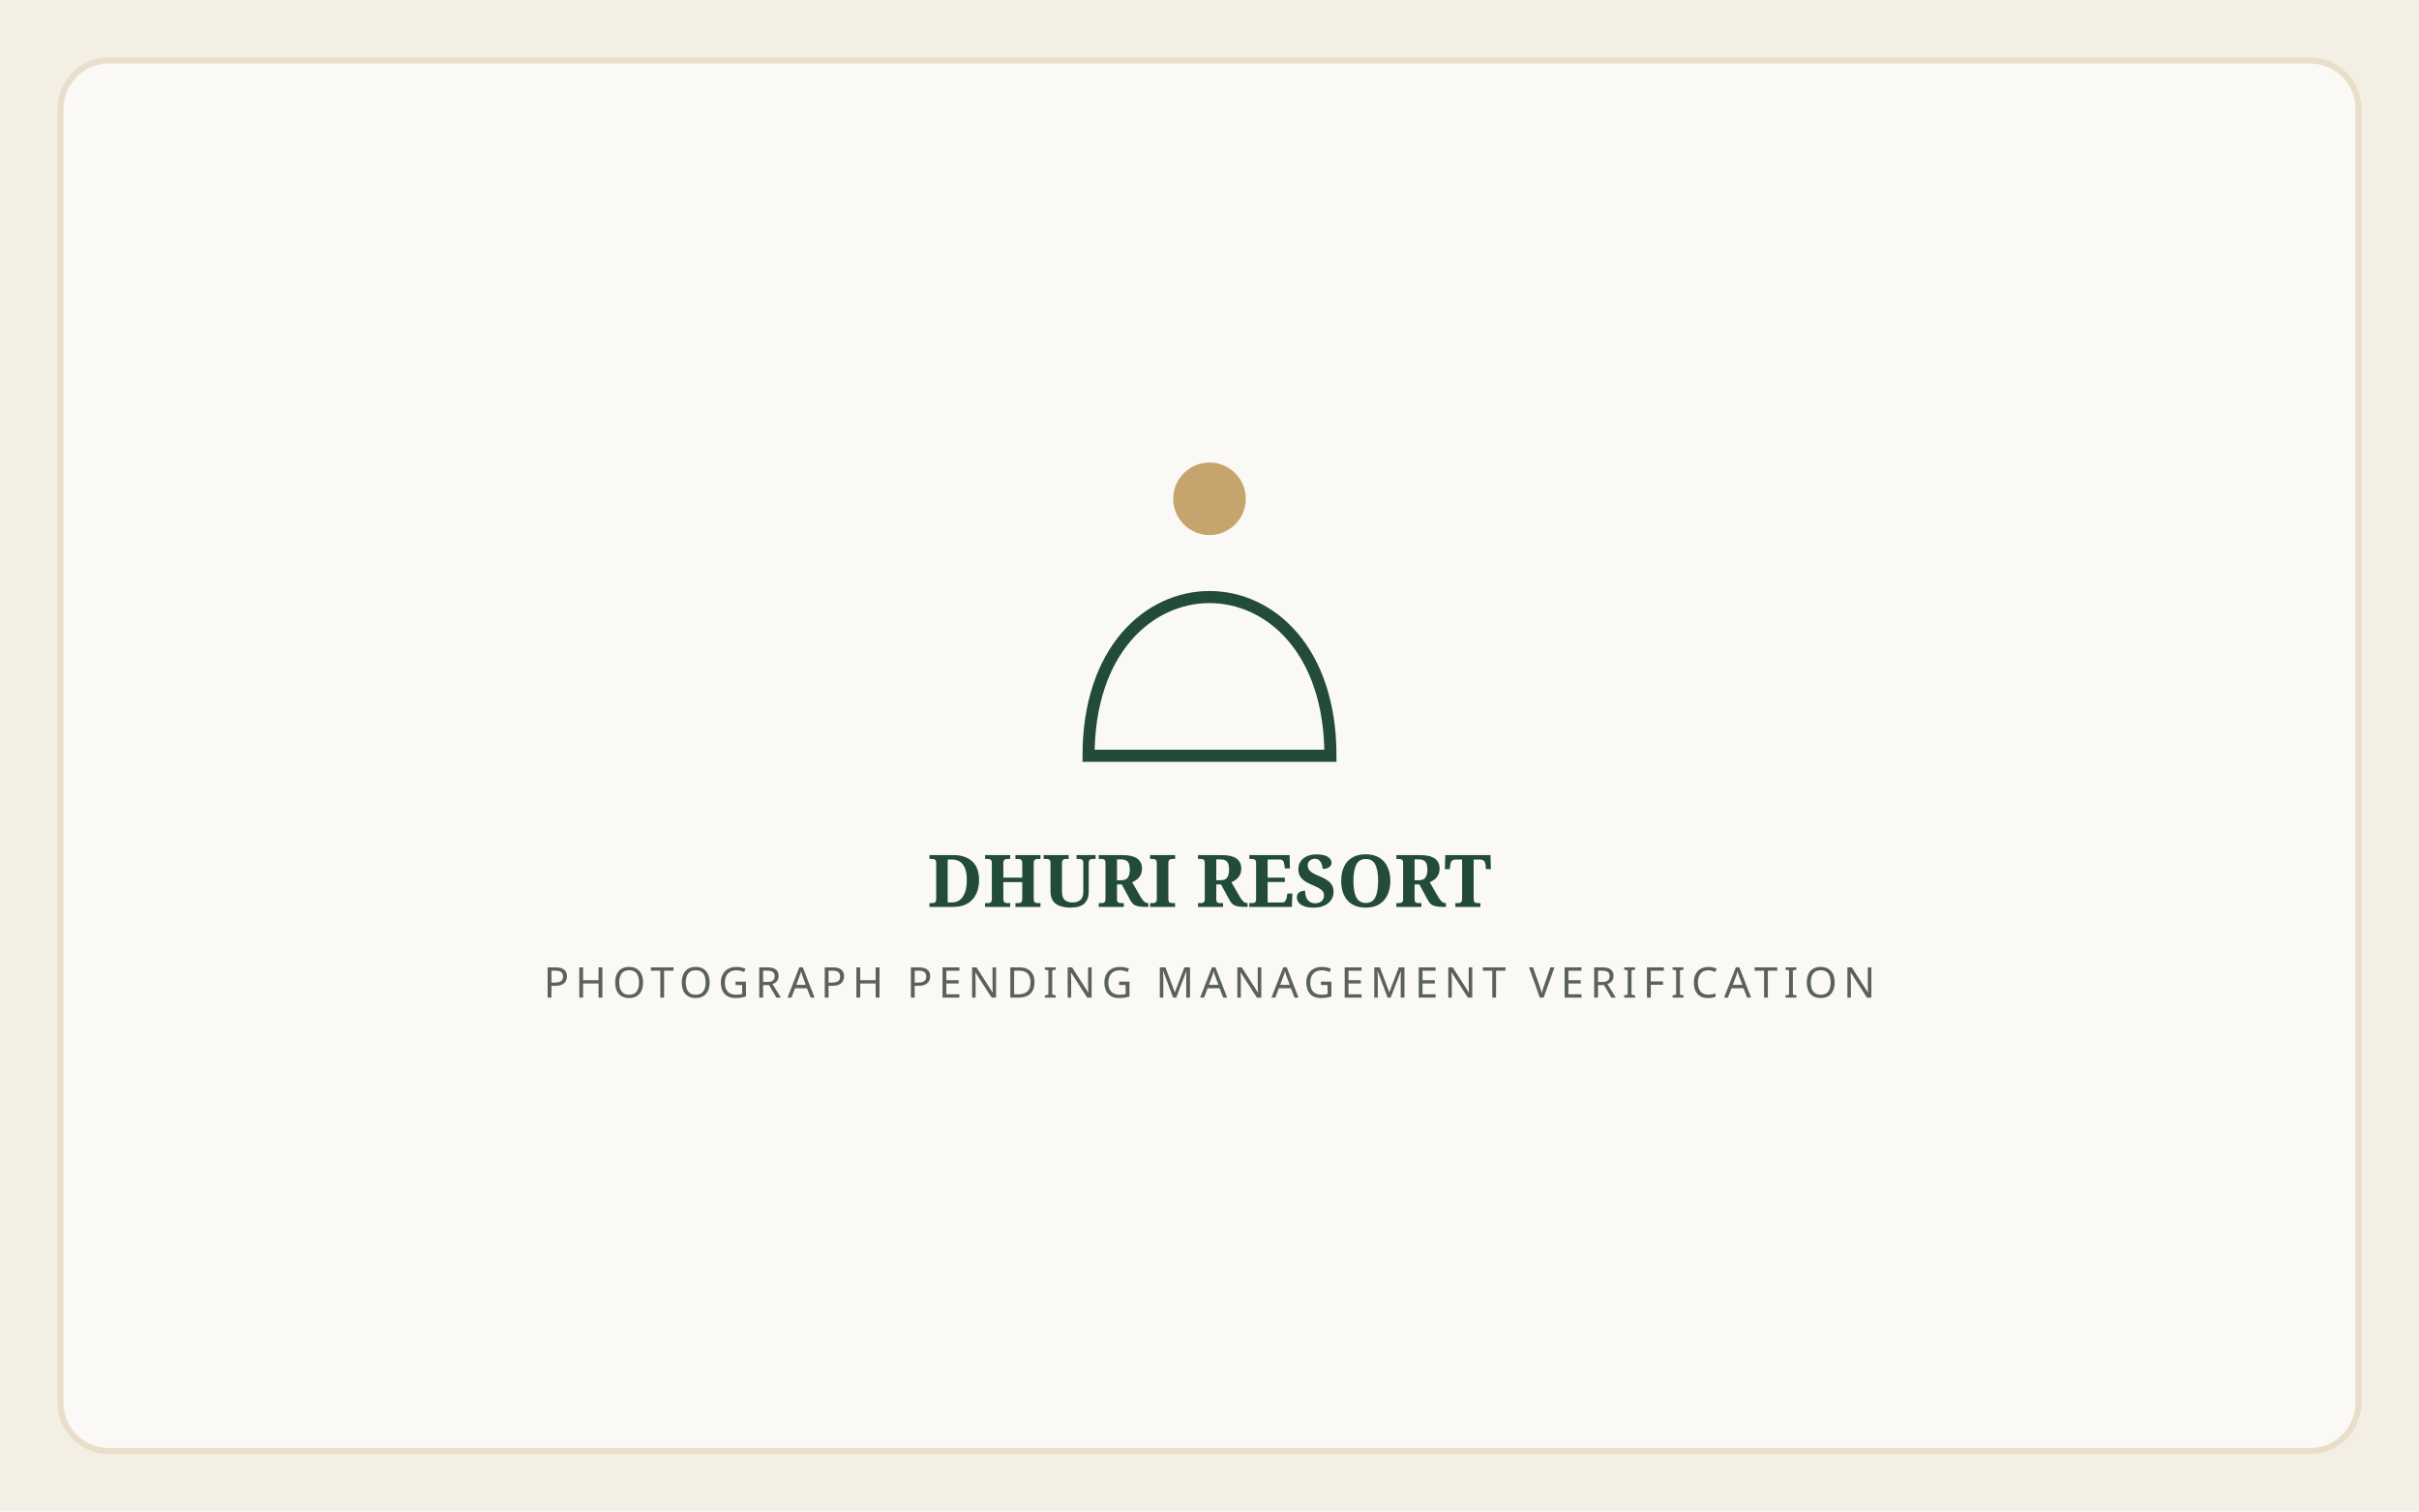
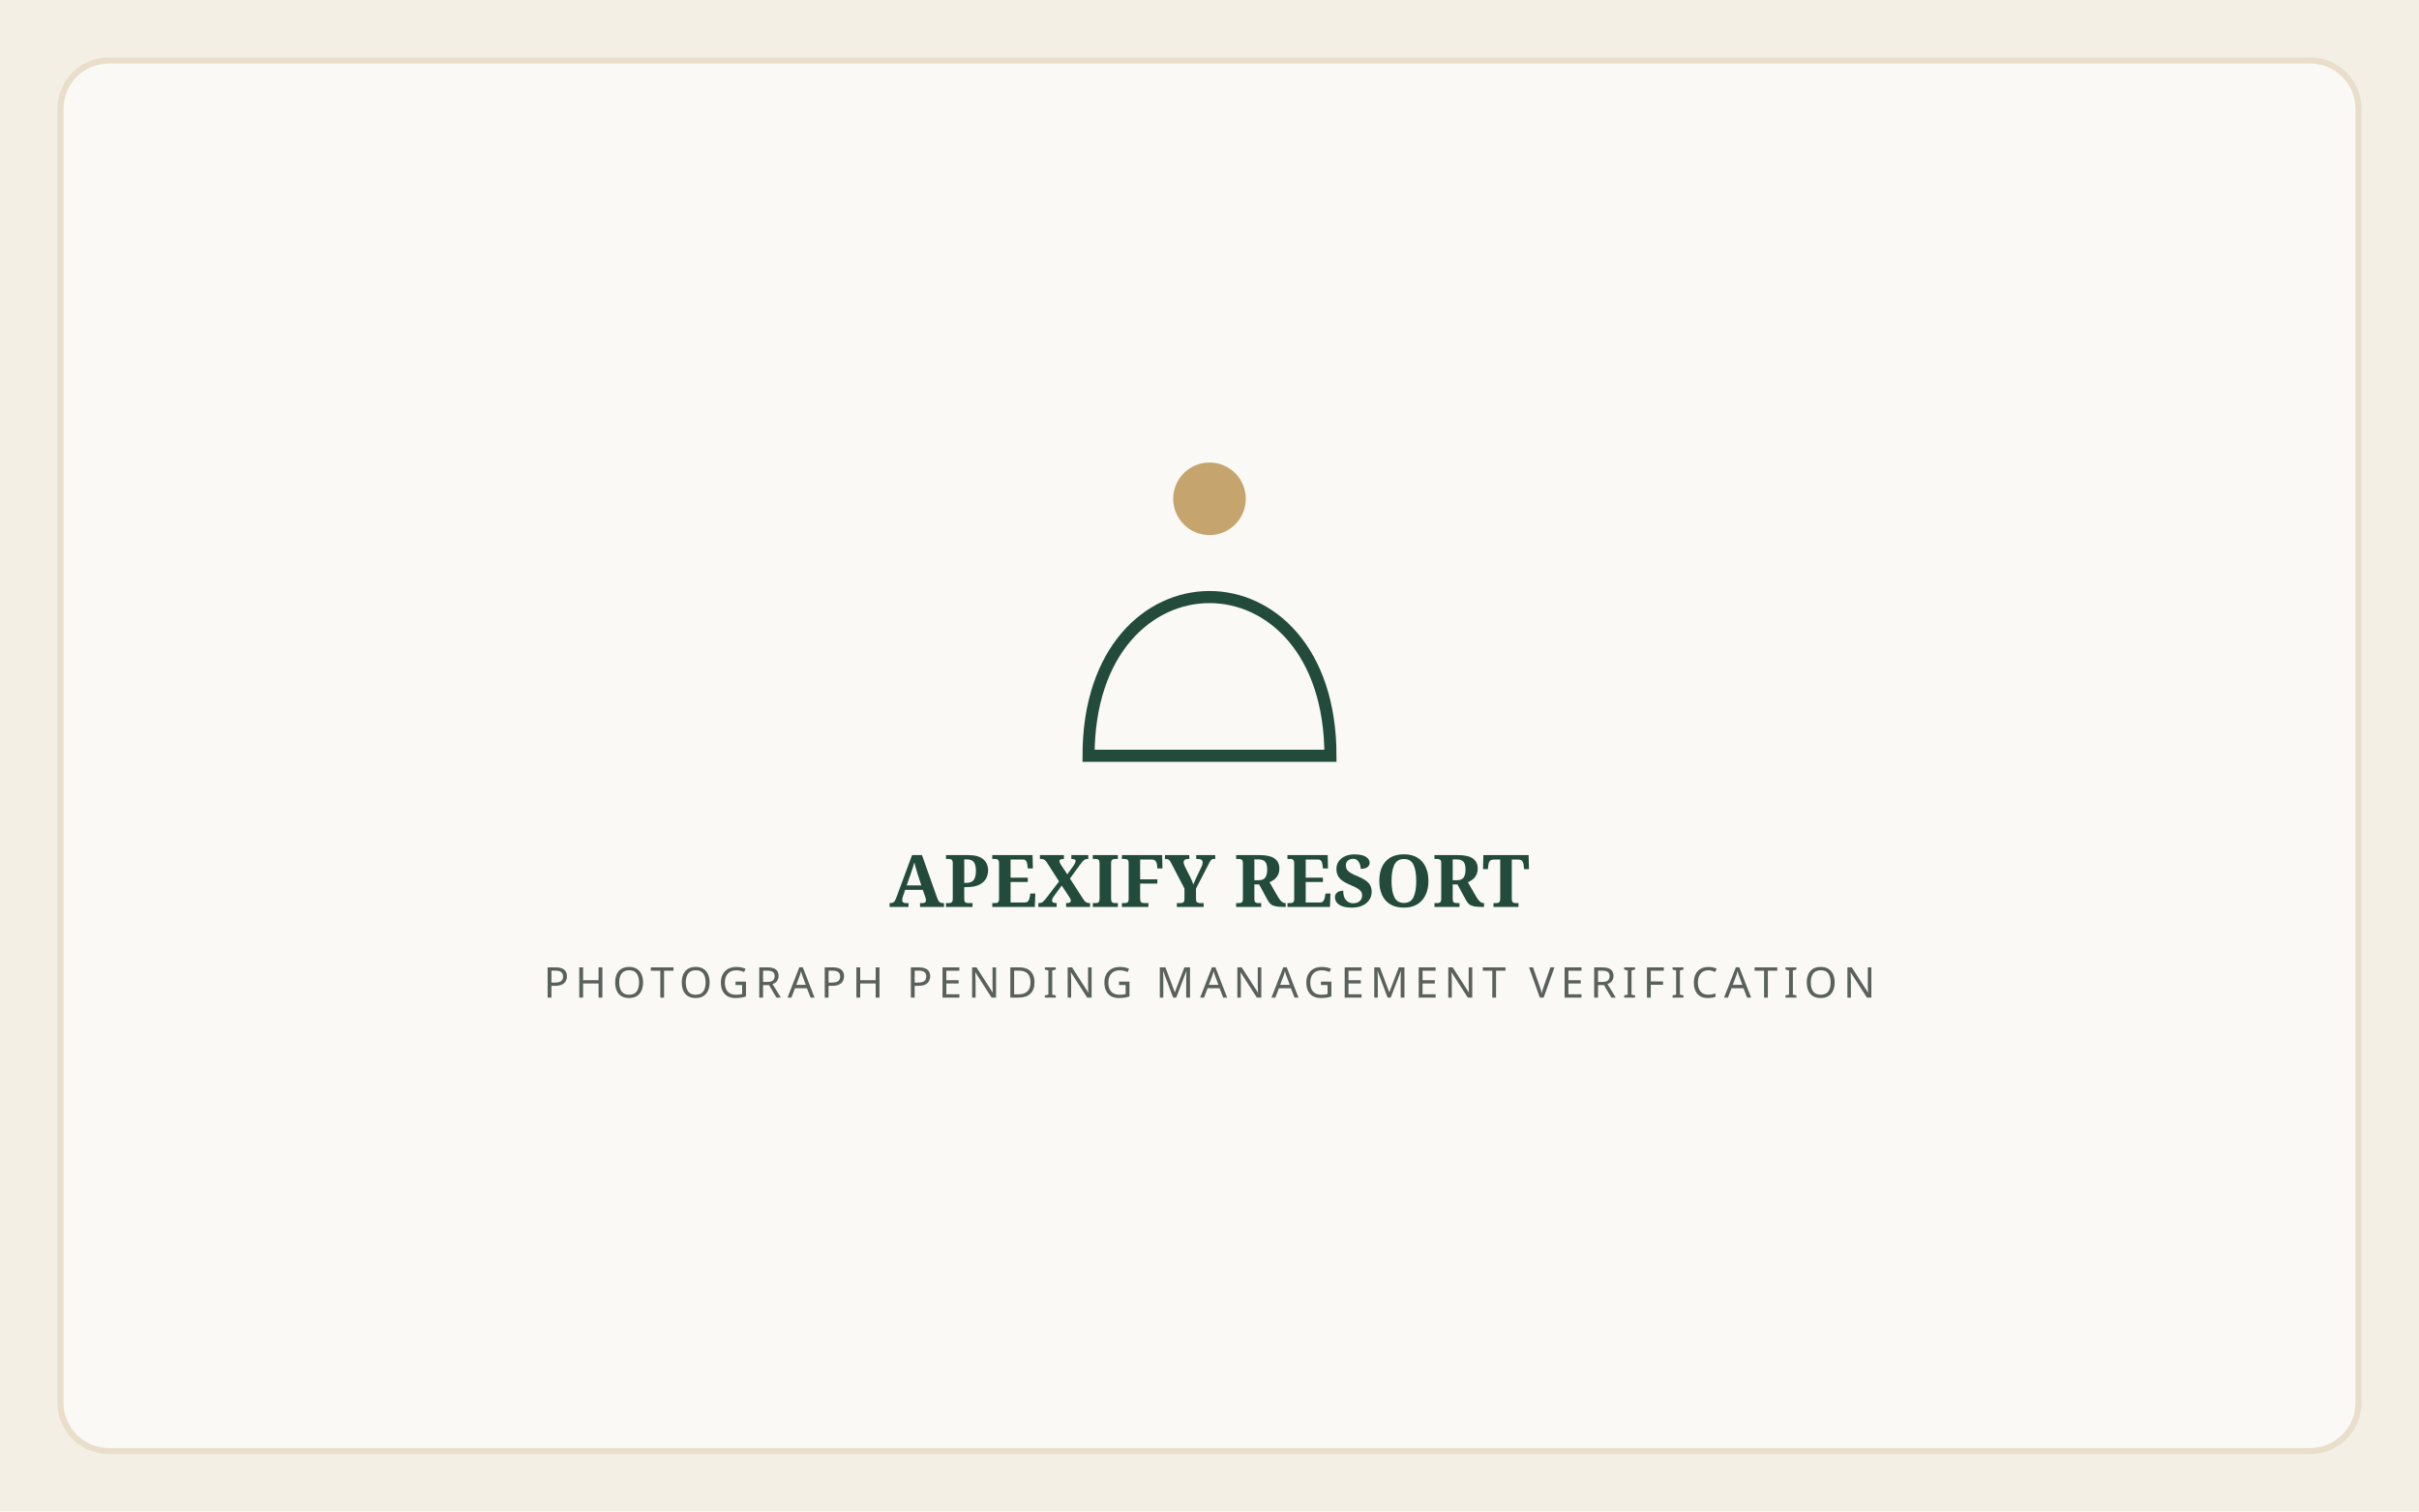
<svg xmlns="http://www.w3.org/2000/svg" viewBox="0 0 800 500" width="100%" height="100%">
  <rect width="800" height="500" fill="#F4EFE5" />
  <rect x="20" y="20" width="760" height="460" rx="16" fill="#FAF9F6" stroke="#E8DEC9" stroke-width="2" />
  <g transform="translate(400, 210)" text-anchor="middle">
    <path d="M-40 40 C-40 -30, 40 -30, 40 40 Z" fill="none" stroke="#234B3C" stroke-width="4" />
    <circle cx="0" cy="-45" r="12" fill="#C5A46D" />
    <text y="90" font-family="'Playfair Display', Georgia, serif" font-size="24" font-weight="600" fill="#234B3C">
-       DHURI RESORT
+       APEXIFY RESORT
    </text>
    <text y="120" font-family="'Plus Jakarta Sans', system-ui, sans-serif" font-size="14" fill="#5A615C" letter-spacing="2">
      PHOTOGRAPH PENDING MANAGEMENT VERIFICATION
    </text>
  </g>
</svg>
